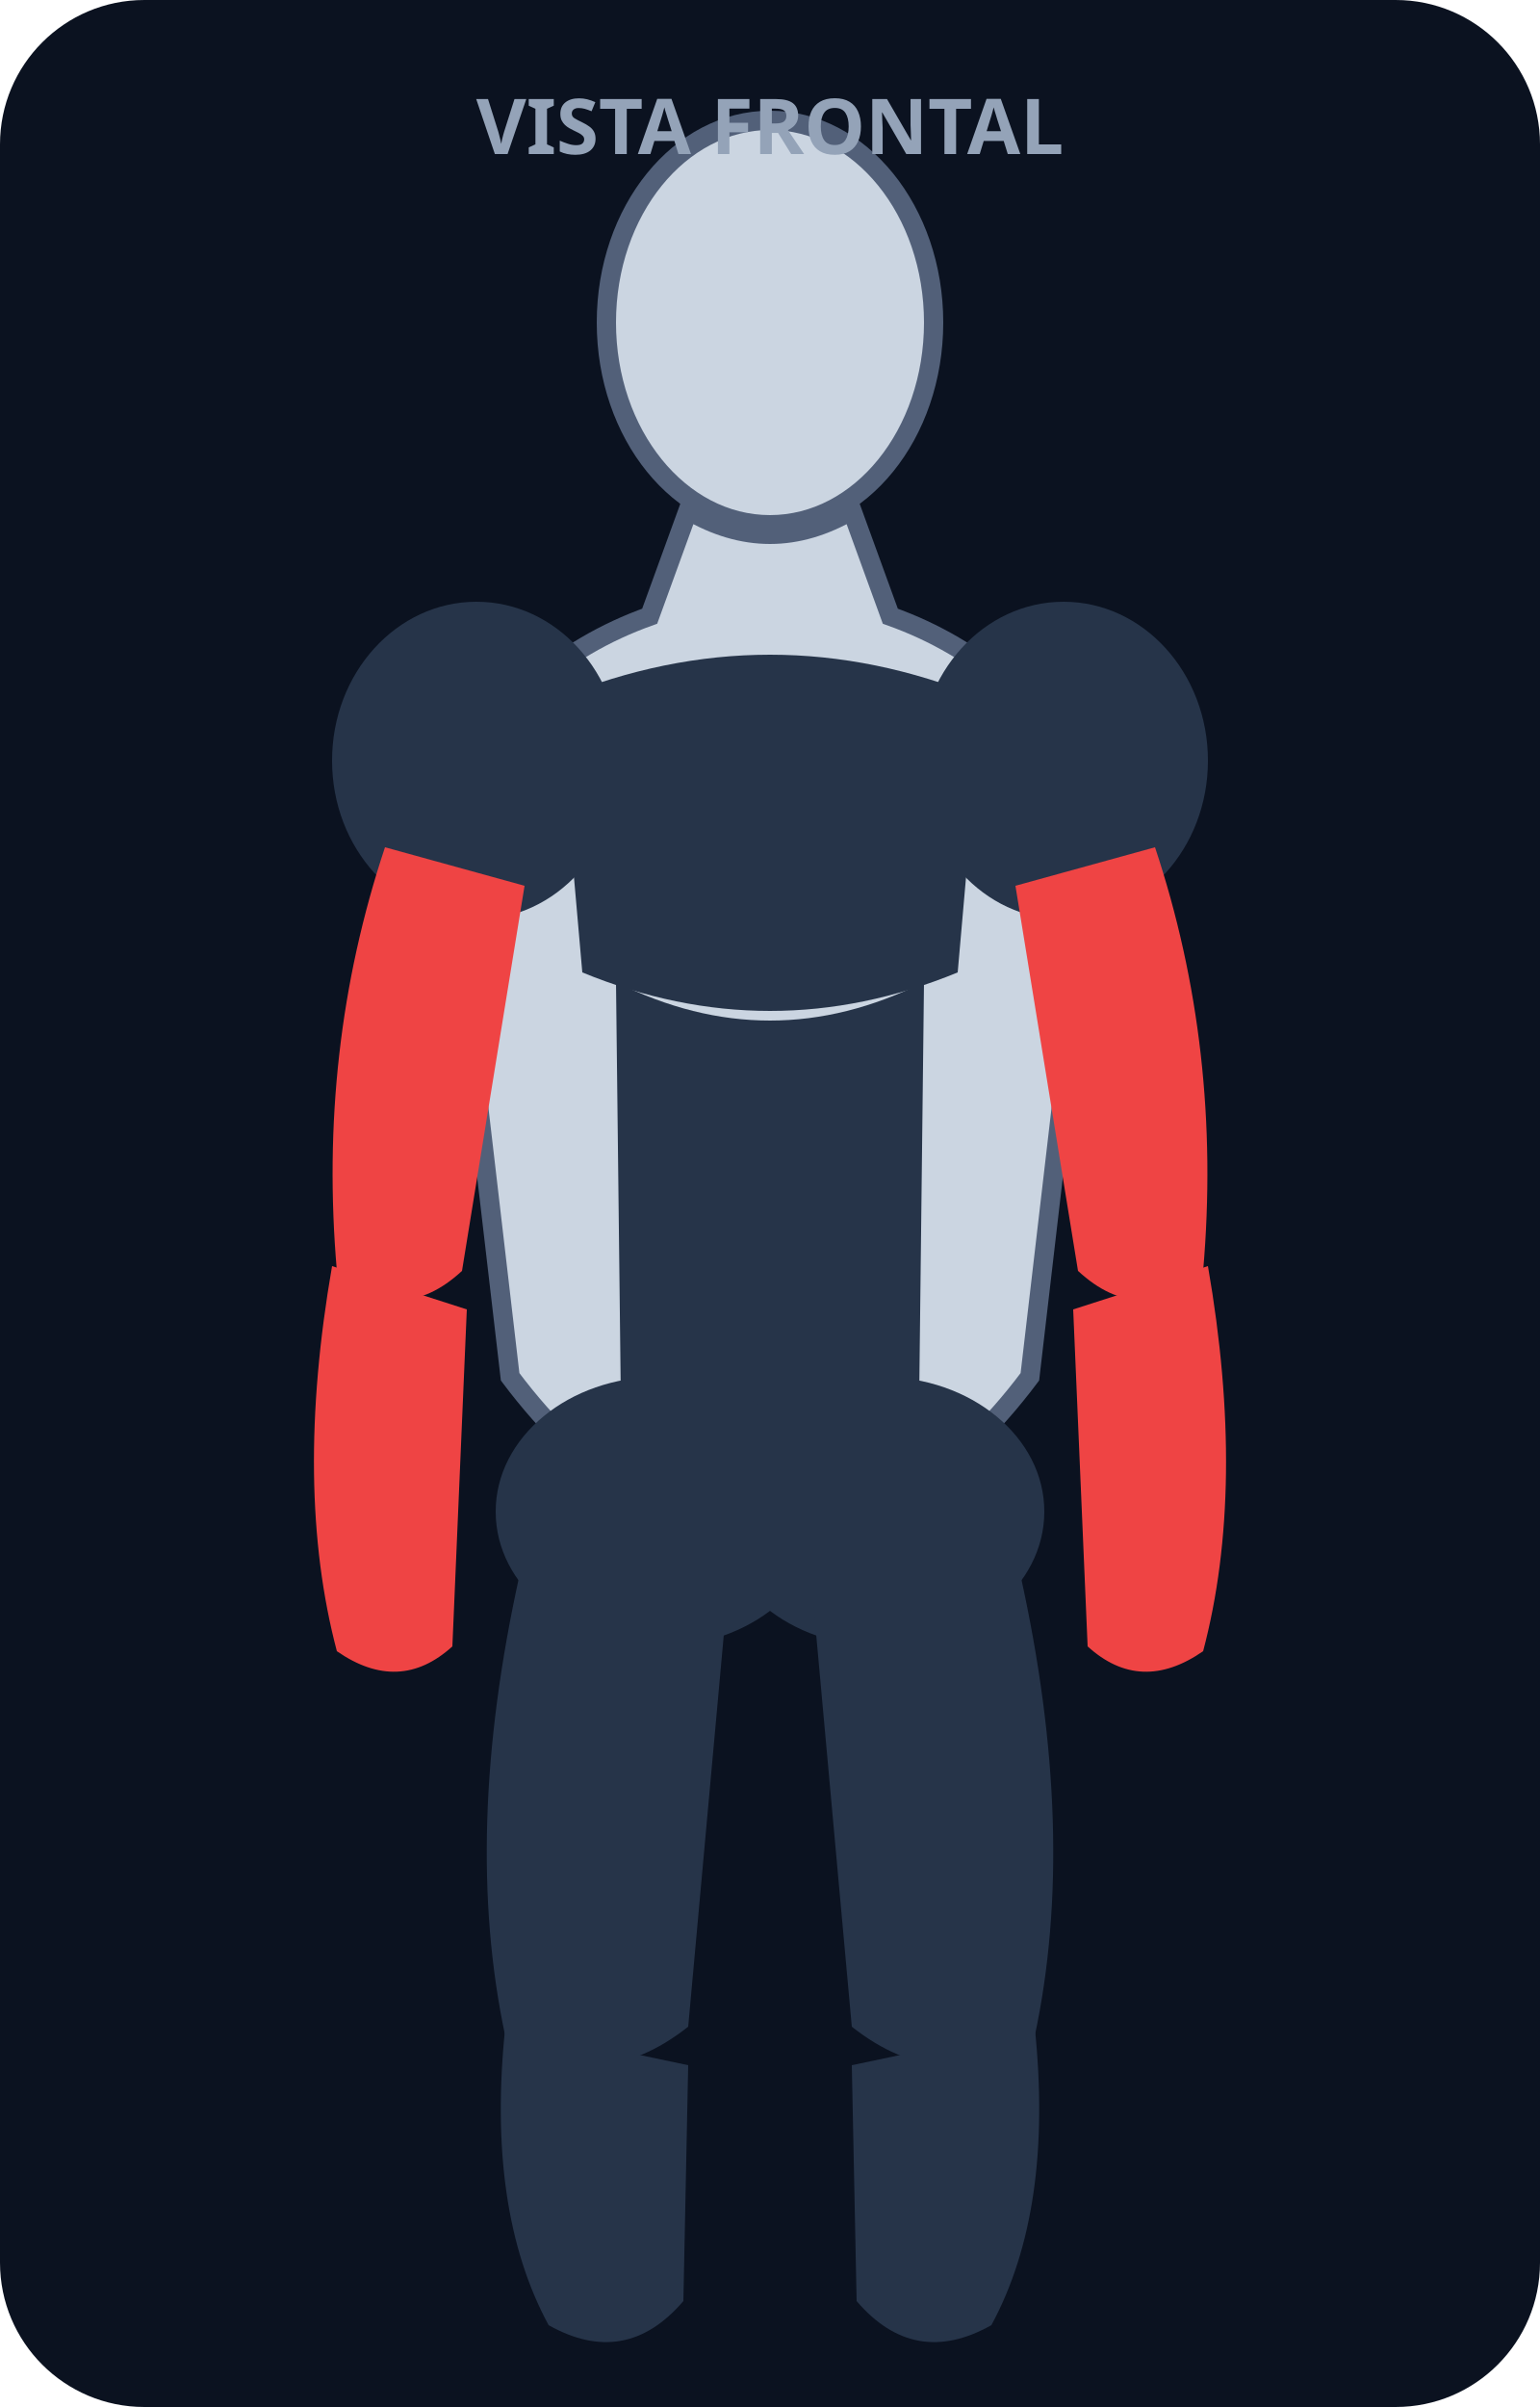
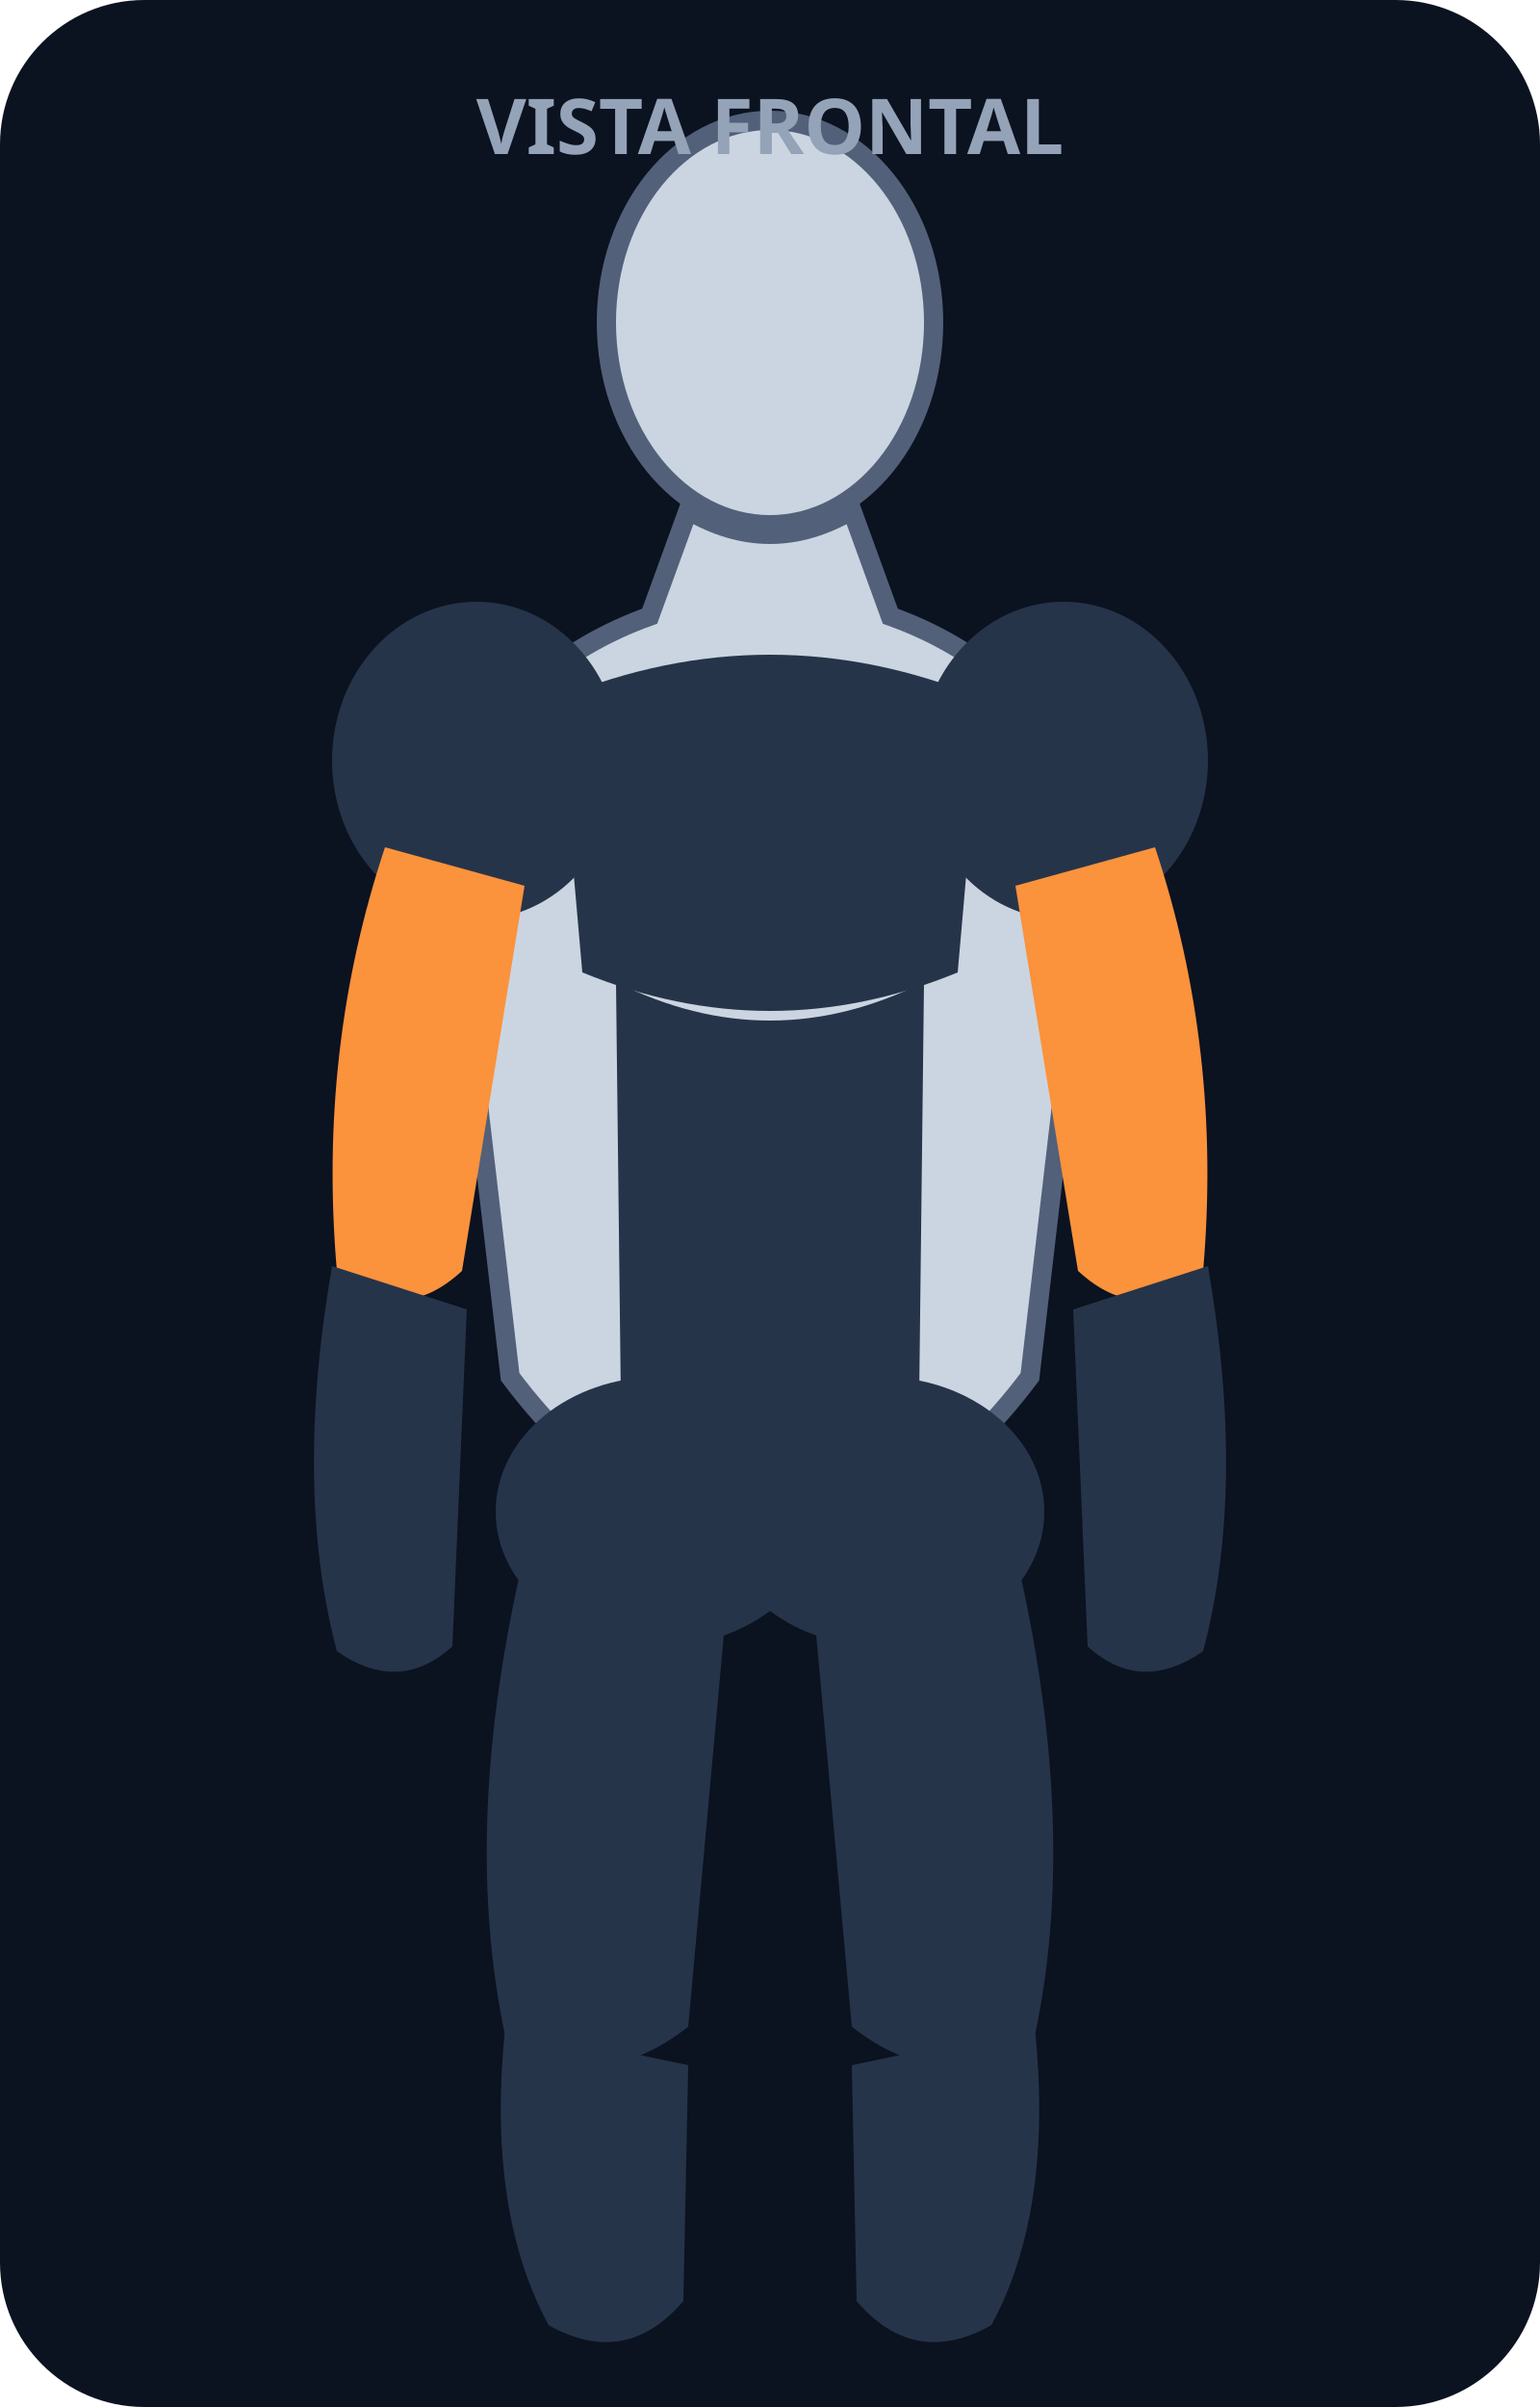
<svg xmlns="http://www.w3.org/2000/svg" viewBox="0 0 320 500">
  <rect width="320" height="500" rx="30" fill="#0b1220" />
  <ellipse cx="160" cy="67" rx="34" ry="42" fill="#cbd5e1" stroke="#526079" stroke-width="4" />
  <path d="M143 106 Q160 116 177 106 L185 128 Q213 138 228 166 L214 286 Q190 318 160 318 Q130 318 106 286 L92 166 Q107 138 135 128Z" fill="#cbd5e1" stroke="#526079" stroke-width="4" />
  <ellipse cx="99" cy="158" rx="30" ry="33" fill="#263449" />
  <ellipse cx="221" cy="158" rx="30" ry="33" fill="#263449" />
-   <path d="M80 176 Q66 218 70 264 Q83 276 96 264 L109 184Z" fill="#ef4444" />
-   <path d="M240 176 Q254 218 250 264 Q237 276 224 264 L211 184Z" fill="#ef4444" />
-   <path d="M69 263 Q61 309 70 343 Q83 352 94 342 L97 272Z" fill="#ef4444" />
-   <path d="M251 263 Q259 309 250 343 Q237 352 226 342 L223 272Z" fill="#ef4444" />
+   <path d="M80 176 Q66 218 70 264 Q83 276 96 264 L109 184Z" fill="#fb923c" />
+   <path d="M240 176 Q254 218 250 264 Q237 276 224 264 L211 184Z" fill="#fb923c" />
+   <path d="M69 263 Q61 309 70 343 Q83 352 94 342 L97 272Z" fill="#263449" />
+   <path d="M251 263 Q259 309 250 343 Q237 352 226 342 L223 272Z" fill="#263449" />
  <path d="M116 145 Q160 127 204 145 L199 202 Q160 218 121 202Z" fill="#263449" />
  <path d="M128 204 Q160 220 192 204 L191 290 Q160 304 129 290Z" fill="#263449" />
  <ellipse cx="137" cy="314" rx="34" ry="28" fill="#263449" />
  <ellipse cx="183" cy="314" rx="34" ry="28" fill="#263449" />
  <path d="M108 327 Q96 381 105 423 Q124 436 143 421 L151 333Z" fill="#263449" />
  <path d="M212 327 Q224 381 215 423 Q196 436 177 421 L169 333Z" fill="#263449" />
  <path d="M105 421 Q101 459 114 483 Q130 492 142 478 L143 429Z" fill="#263449" />
  <path d="M215 421 Q219 459 206 483 Q190 492 178 478 L177 429Z" fill="#263449" />
  <text x="160" y="32" text-anchor="middle" fill="#94a3b8" font-family="system-ui" font-size="16" font-weight="700">VISTA FRONTAL</text>
</svg>
